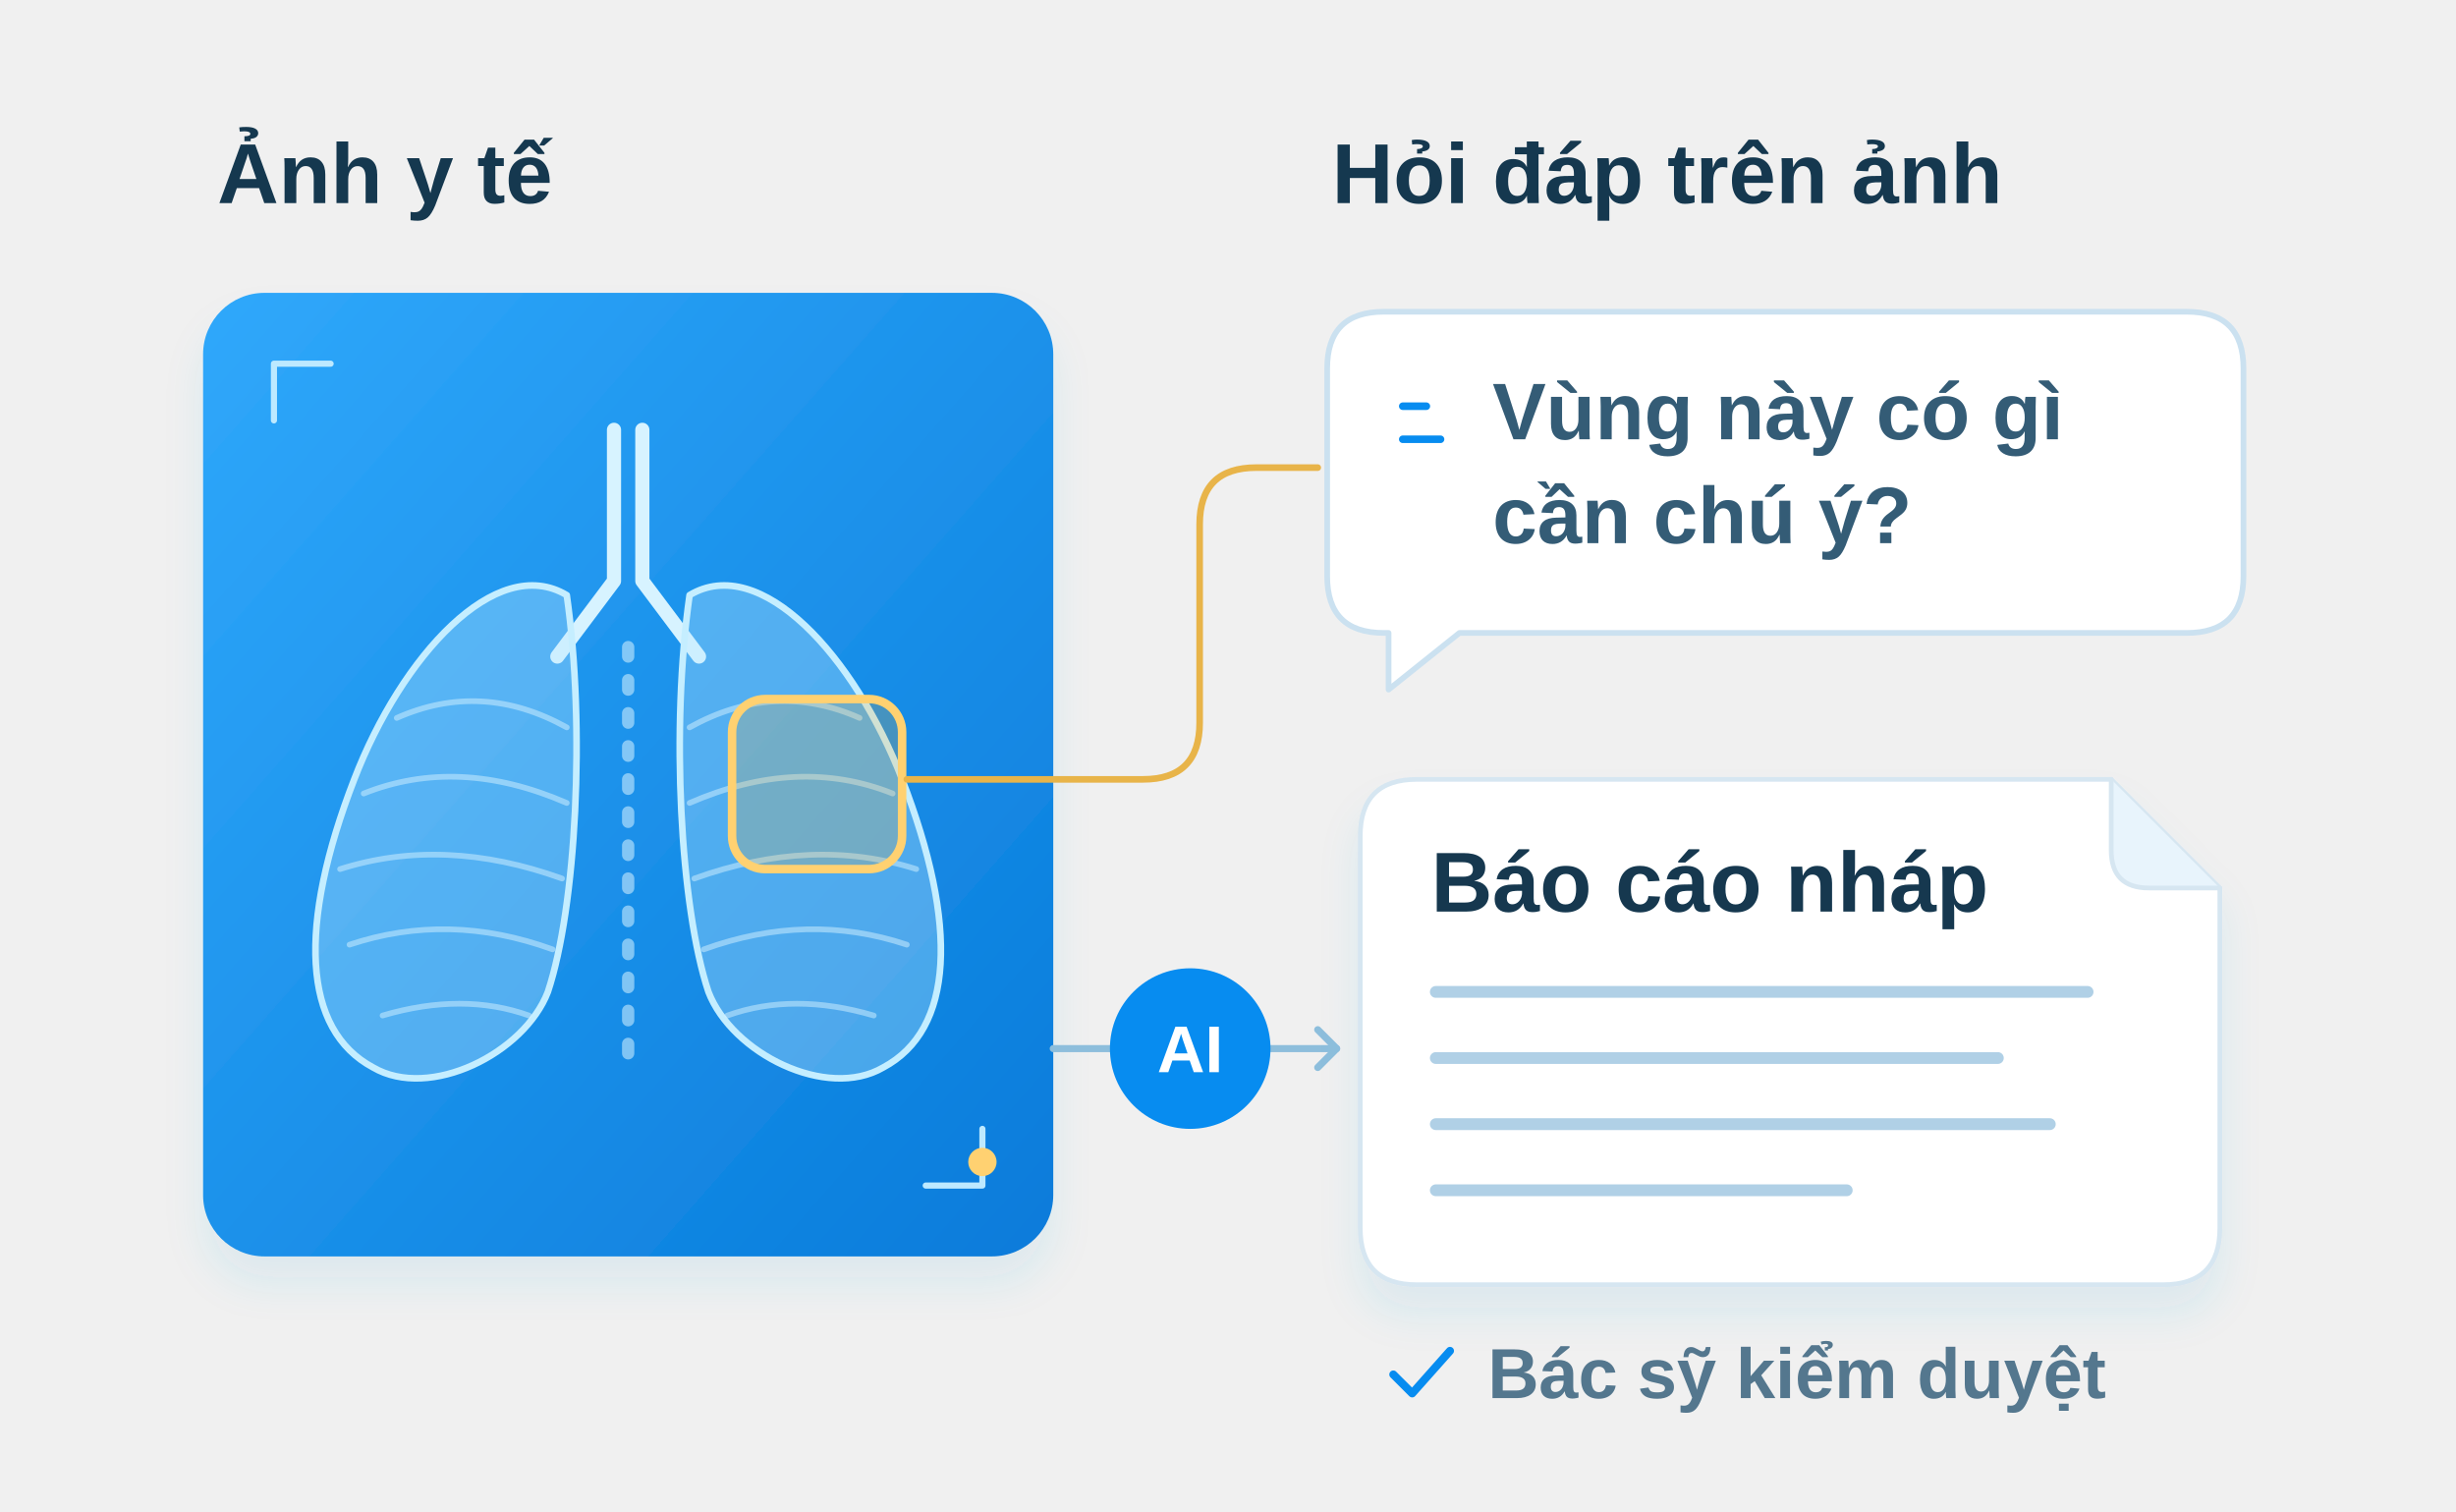
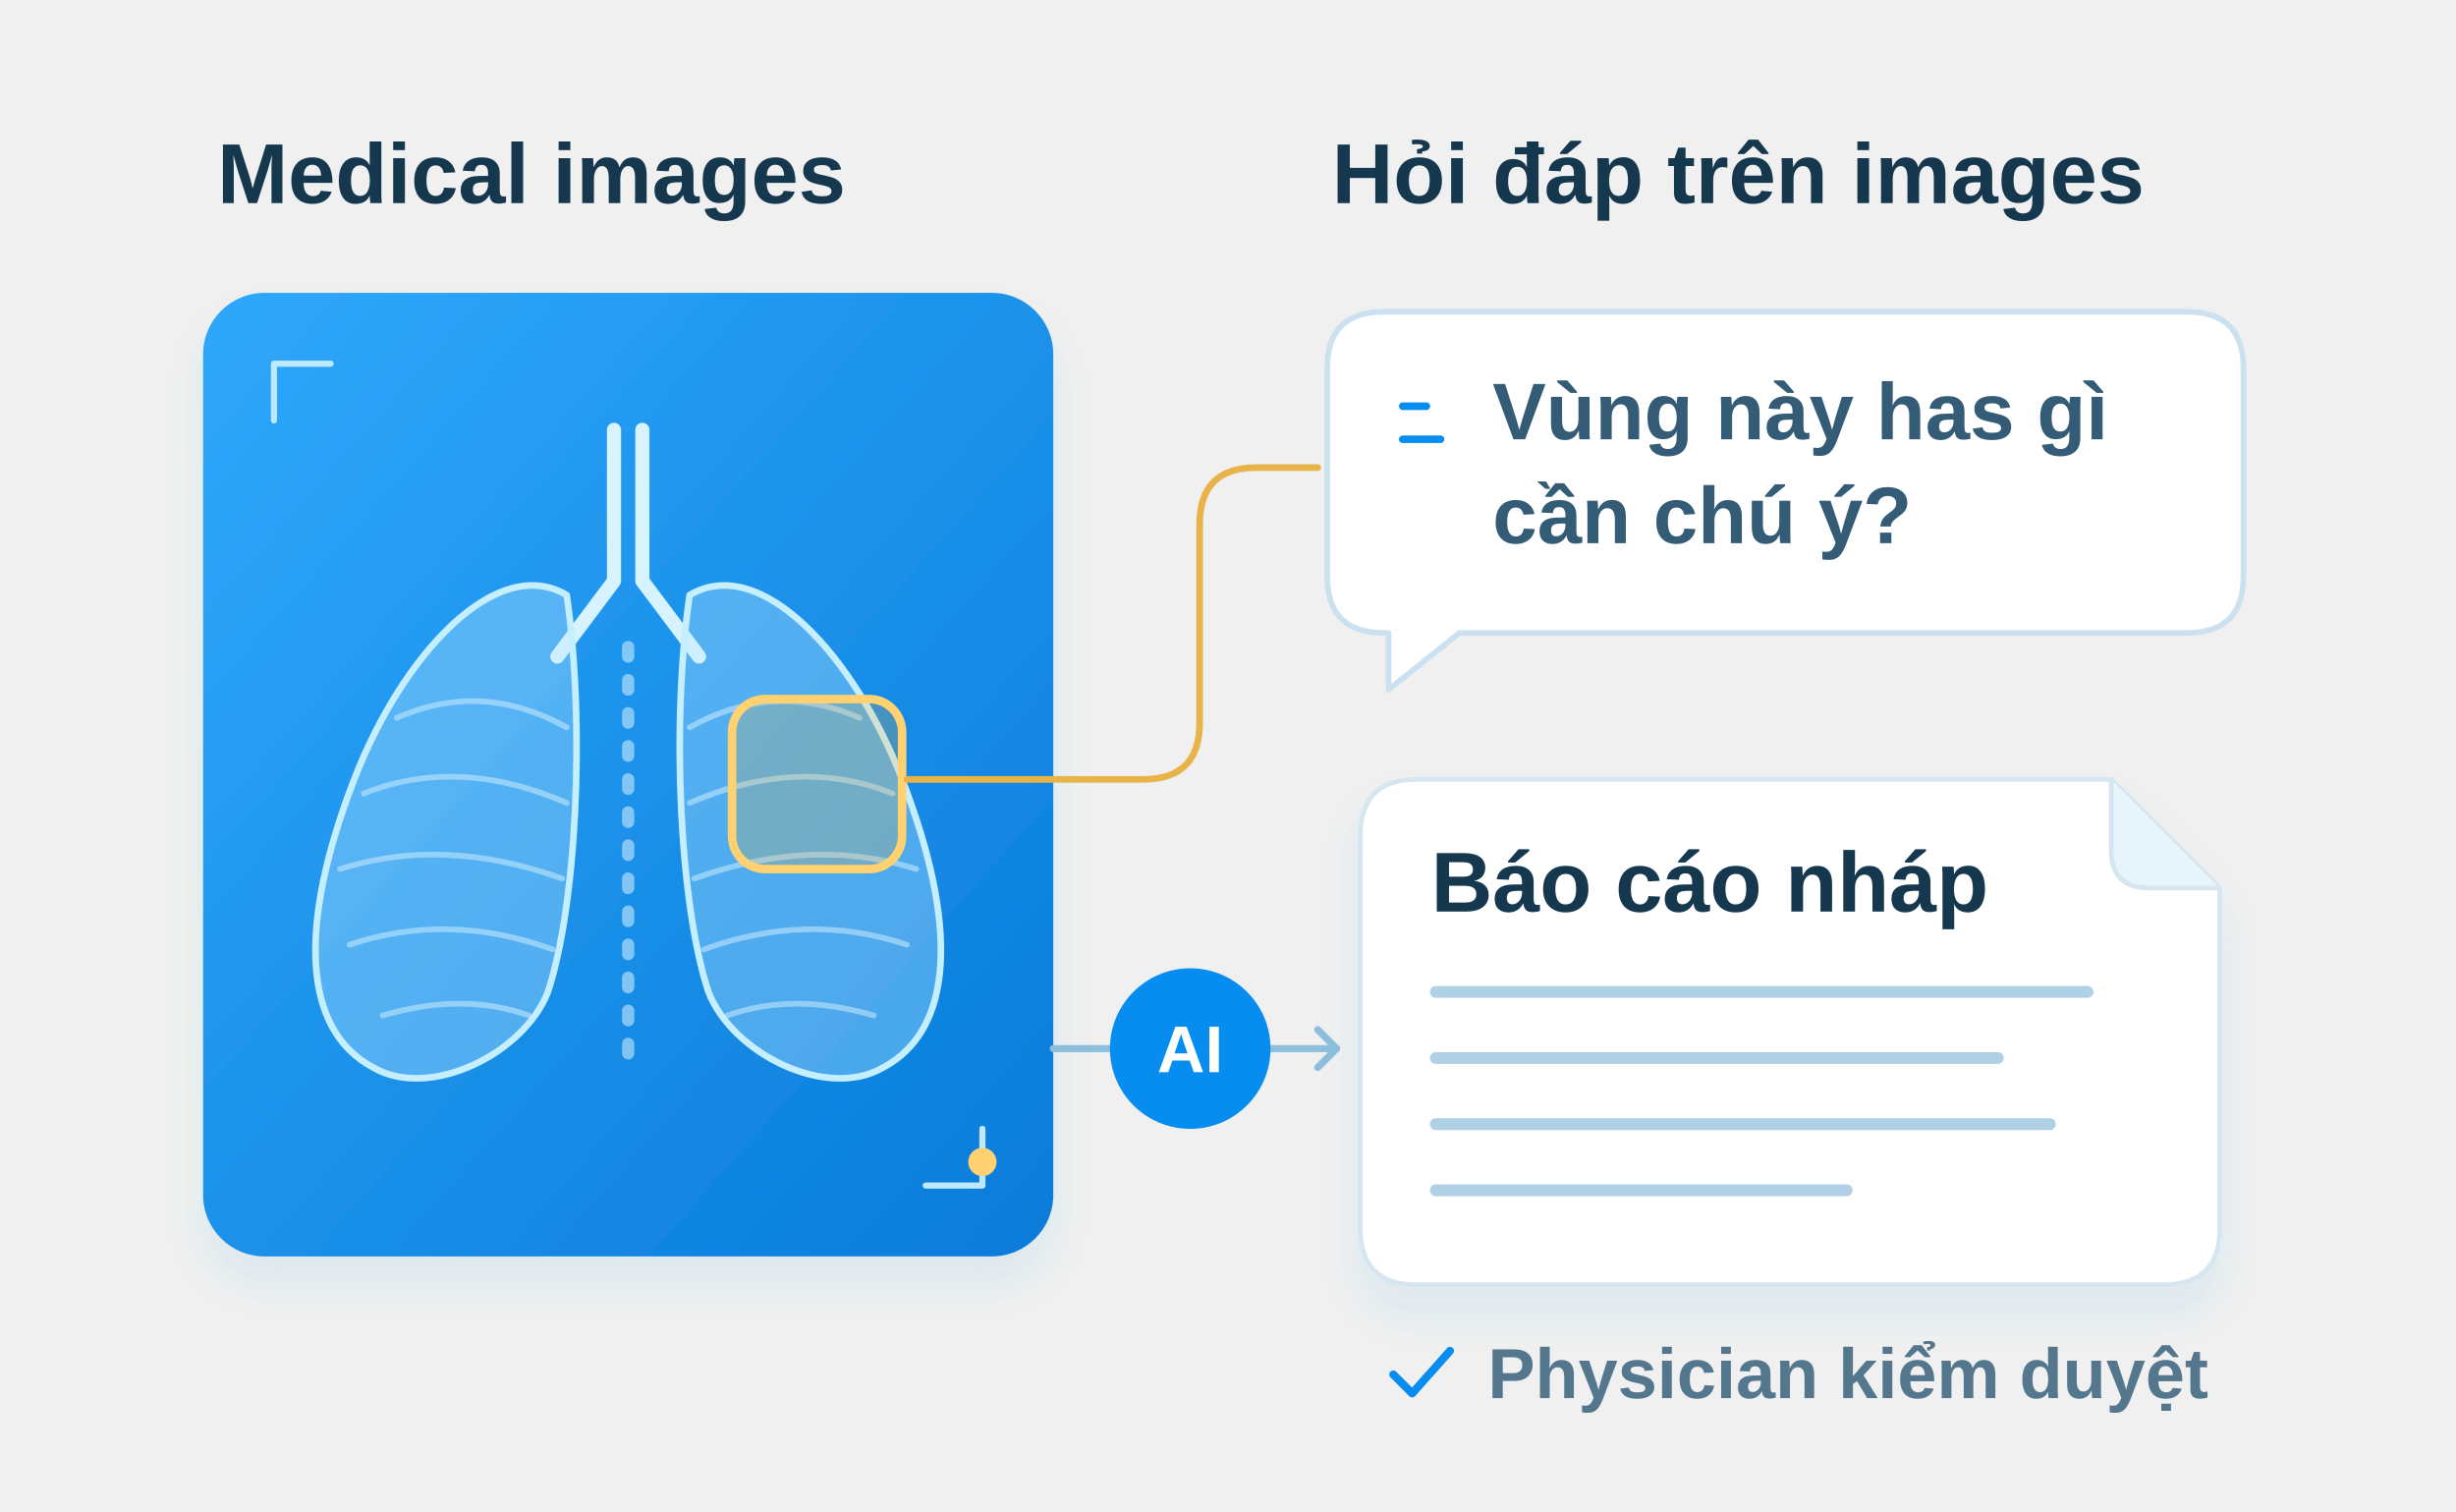
<svg xmlns="http://www.w3.org/2000/svg" xmlns:xlink="http://www.w3.org/1999/xlink" class="mc-care-art mc-care-art-refined" viewBox="0 0 520 320" preserveAspectRatio="xMidYMid meet" role="img" aria-labelledby="mc11-vlm-title mc11-vlm-desc">
  <defs>
    <linearGradient id="mc11-vlm-blue" x1="0" y1="0" x2="1" y2="1">
      <stop stop-color="#30a8fb" />
      <stop offset="1" stop-color="#087bda" />
    </linearGradient>
    <linearGradient id="mc11-vlm-area" x1="0" y1="0" x2="0" y2="1">
      <stop stop-color="#078cf0" stop-opacity=".18" />
      <stop offset="1" stop-color="#078cf0" stop-opacity="0" />
    </linearGradient>
    <filter id="mc11-vlm-shadow" x="-35%" y="-35%" width="180%" height="185%">
      <feGaussianBlur in="SourceAlpha" stdDeviation="4" />
      <feOffset dy="6" />
      <feColorMatrix type="matrix" values="0 0 0 0 .03 0 0 0 0 .4 0 0 0 0 .7 0 0 0 .10 0" />
      <feMerge>
        <feMergeNode />
        <feMergeNode in="SourceGraphic" />
      </feMerge>
    </filter>
  </defs>
  <g font-family="'Nunito Sans',Arial,sans-serif" stroke-linecap="round" stroke-linejoin="round">
-     <text x="46" y="43" fill="#15384f" font-size="18" font-weight="800">Ảnh y tế</text>
-     <text x="282" y="43" fill="#15384f" font-size="18" font-weight="800">Hỏi đáp trên ảnh</text>
+     <text x="46" y="43" fill="#15384f" font-size="18" font-weight="800">Medical images</text>
+     <text x="282" y="43" fill="#15384f" font-size="18" font-weight="800">Hỏi đáp trên images</text>
    <g transform="translate(43 62)">
      <rect width="180" height="204" rx="13" fill="url(#mc11-vlm-blue)" filter="url(#mc11-vlm-shadow)" />
      <path d="M15 15h12m-12 0v12M165 189h-12m12 0v-12" fill="none" stroke="#bde9ff" stroke-width="1.3" />
      <path d="M87 29v32L75 77M93 29v32l12 16" fill="none" stroke="#d7f3ff" stroke-width="3" />
      <path id="mc11-vlm-lung" d="M77 64C62 55 42 77 32 103c-12 31-11 53 4 61 12 7 32-3 37-16 6-18 8-56 4-84Z" fill="#b9e9ff" fill-opacity=".35" stroke="#c5eeff" stroke-width="1.4" />
      <use href="#mc11-vlm-lung" xlink:href="#mc11-vlm-lung" transform="translate(180 0) scale(-1 1)" />
      <g id="mc11-vlm-ribs" stroke="#d7f2ff" stroke-opacity=".5" stroke-width="1.2" fill="none">
        <path d="M41 90q18-8 36 2M34 106q20-8 43 2M29 122q22-7 47 2M31 138q21-7 43 1M38 153q17-5 31 0" />
      </g>
      <use href="#mc11-vlm-ribs" xlink:href="#mc11-vlm-ribs" transform="translate(180 0) scale(-1 1)" />
      <path d="M90 75v88" stroke="#d7f2ff" stroke-opacity=".55" stroke-width="2.6" stroke-dasharray="2 5" />
      <rect x="112" y="86" width="36" height="36" rx="7" fill="#ffb224" fill-opacity=".2" stroke="#ffd171" stroke-width="1.8" />
      <circle cx="165" cy="184" r="3" fill="#ffd171" />
    </g>
    <path d="M192 165H242q12 0 12-12v-42q0-12 12-12h13" fill="none" stroke="#e8b449" stroke-width="1.4" />
    <g transform="translate(281 66)">
      <path d="M12 0h170q12 0 12 12v44q0 12-12 12H28L13 80V68h-1Q0 68 0 56V12Q0 0 12 0Z" fill="#fff" stroke="#cbe1f0" stroke-width="1.2" />
      <path d="M16 20h5m-5 7h8" stroke="#078cf0" stroke-width="1.6" />
-       <text x="35" y="27" fill="#345c76" font-size="17" font-weight="700">Vùng này có gì</text>
+       <text x="35" y="27" fill="#345c76" font-size="17" font-weight="700">Vùng này has gì</text>
      <text x="35" y="49" fill="#345c76" font-size="17" font-weight="700">cần chú ý?</text>
    </g>
    <path d="M223 222h12m34 0h14" stroke="#8dbedc" stroke-width="1.5" />
    <path d="m279 218 4 4-4 4" stroke="#8dbedc" stroke-width="1.5" fill="none" />
    <circle cx="252" cy="222" r="17" fill="#078cf0" />
    <text x="252" y="227" fill="#fff" font-size="14" font-weight="800" text-anchor="middle">AI</text>
    <g transform="translate(288 165)" filter="url(#mc11-vlm-shadow)">
      <path d="M12 0h147l23 23v72q0 12-12 12H12Q0 107 0 95V12Q0 0 12 0Z" fill="#fff" stroke="#d6e6f1" stroke-width="1" />
      <path d="M159 0v15q0 8 8 8h15" fill="#e8f4fc" stroke="#d6e6f1" stroke-width="1" />
      <text x="15" y="28" fill="#15384f" font-size="18" font-weight="800">Báo cáo nháp</text>
      <path d="M16 45h138M16 59h119M16 73h130M16 87h87" stroke="#b0d0e6" stroke-width="2.5" />
    </g>
    <path d="m295 291 4 4 8-9" stroke="#078cf0" stroke-width="1.7" fill="none" />
-     <text x="315" y="296" fill="#54778e" font-size="15" font-weight="700">Bác sỹ kiểm duyệt</text>
+     <text x="315" y="296" fill="#54778e" font-size="15" font-weight="700">Physician kiểm duyệt</text>
  </g>
</svg>
